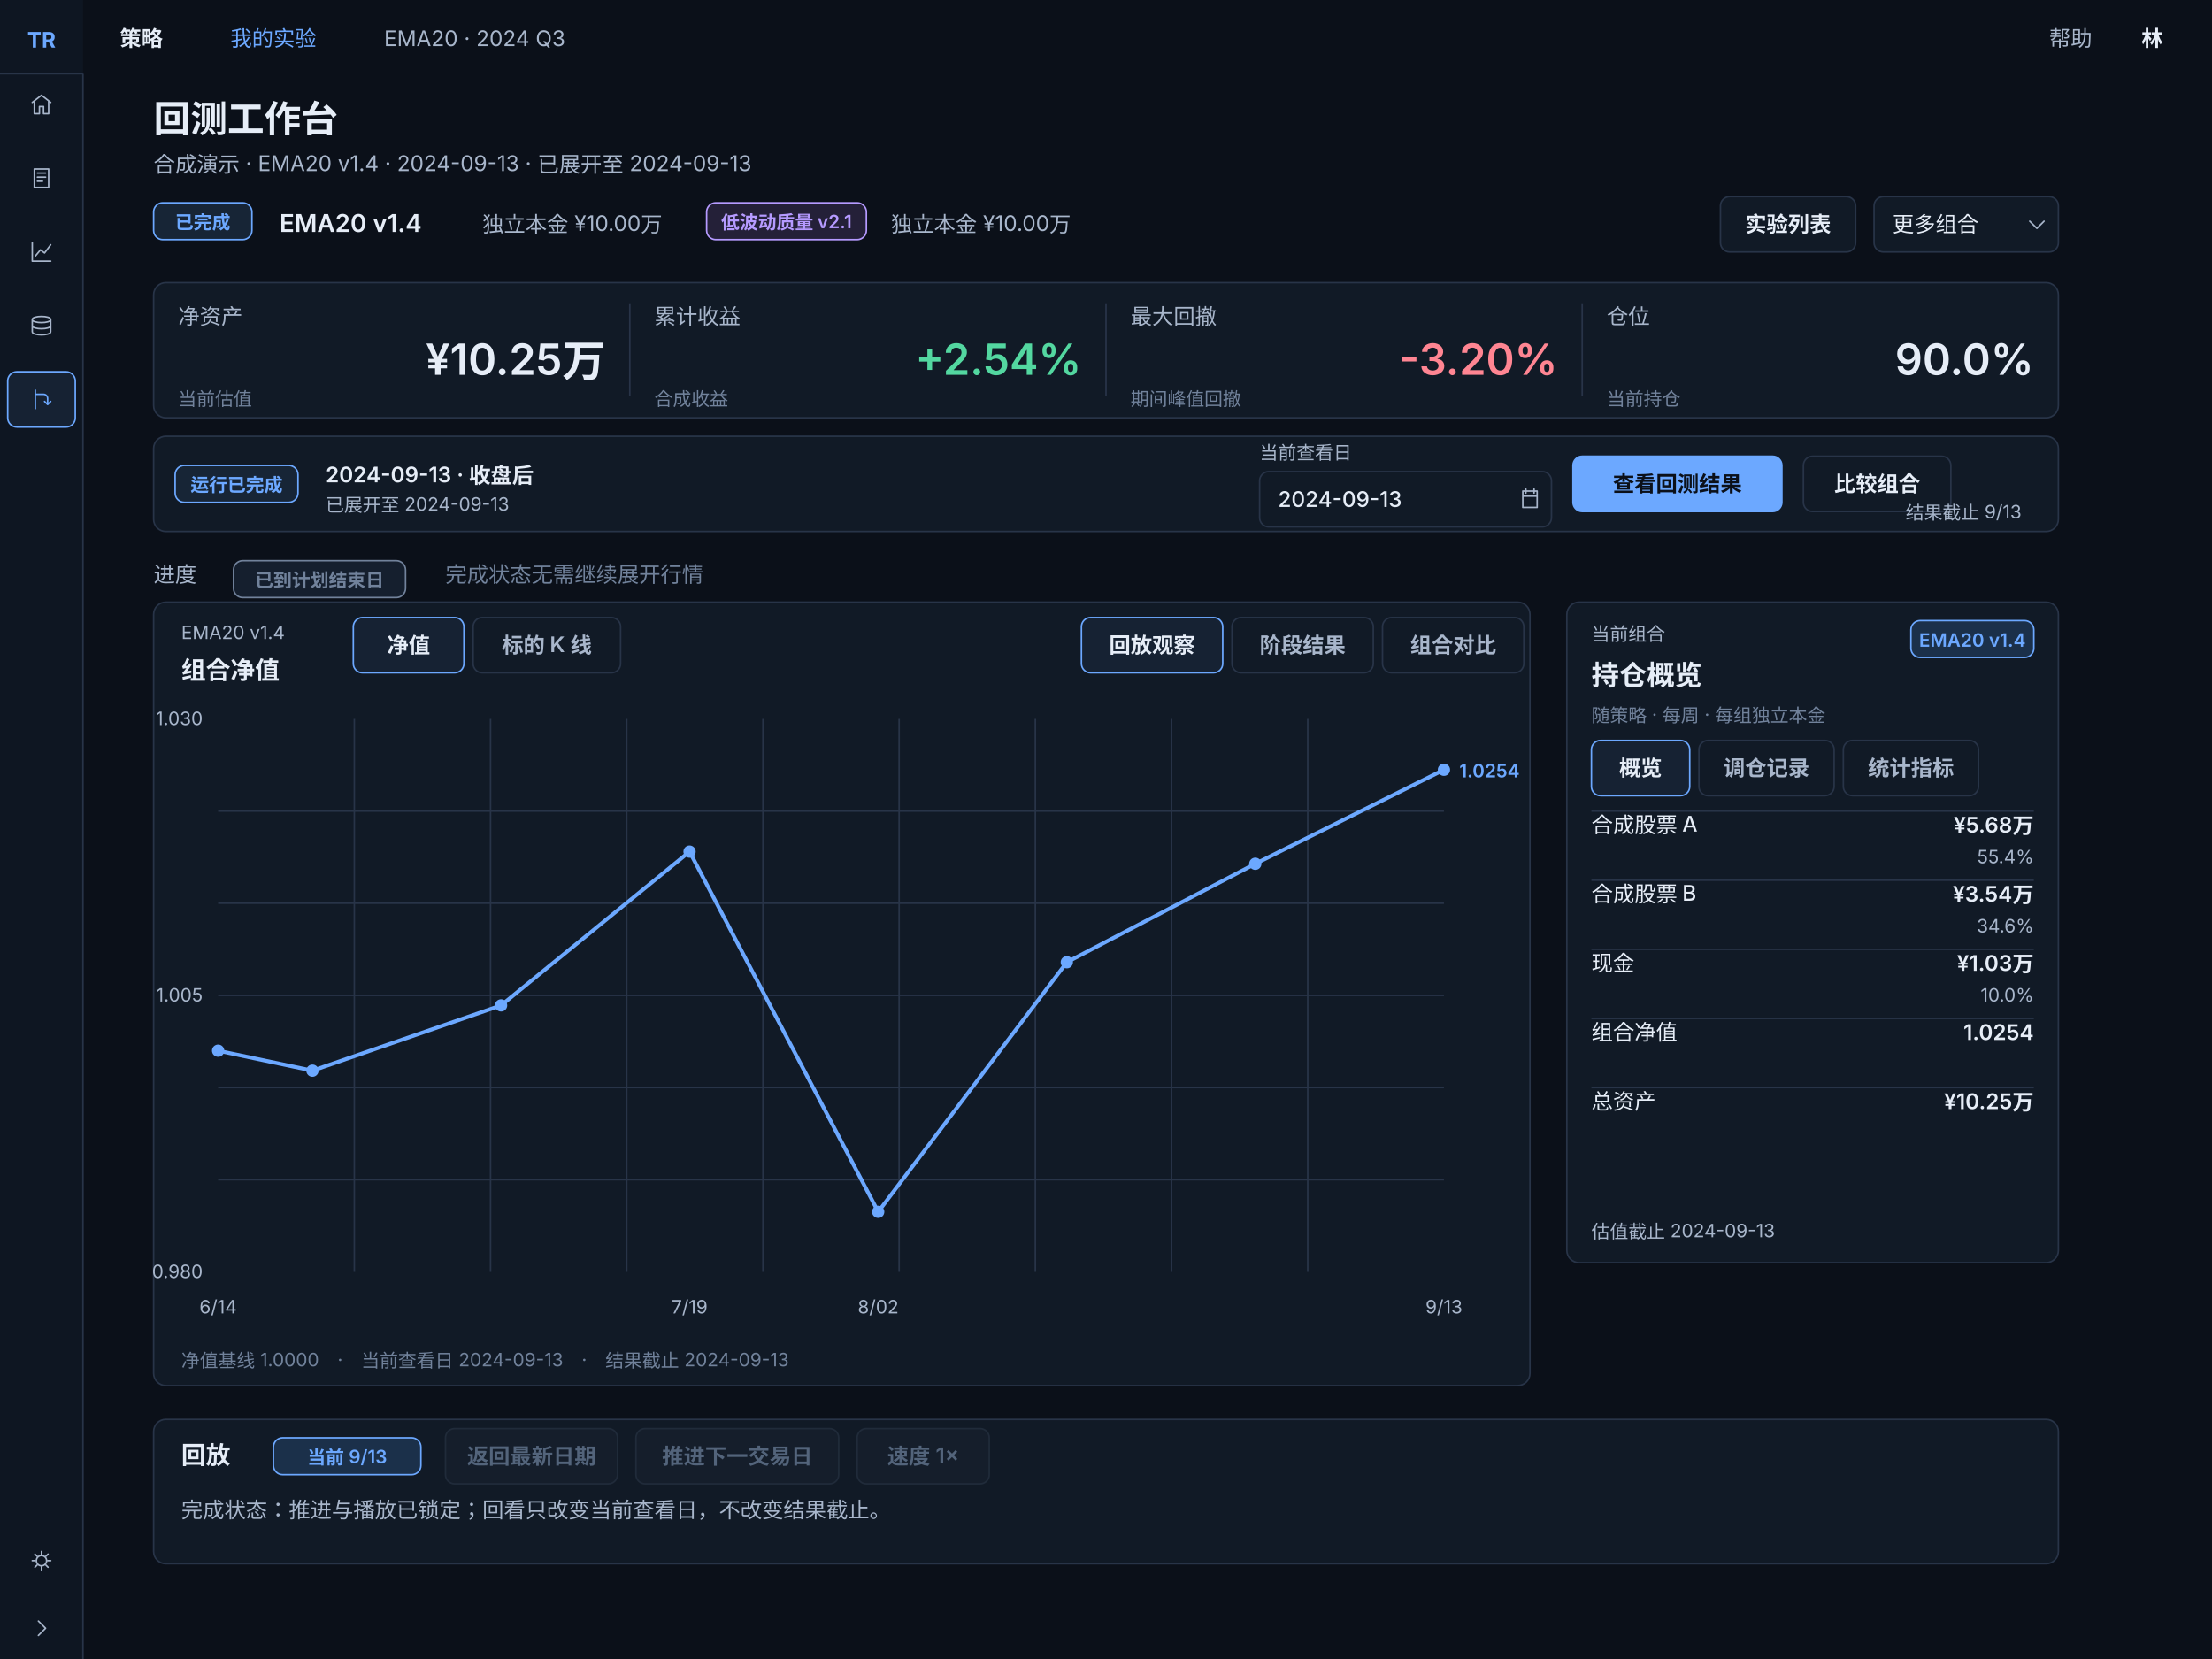
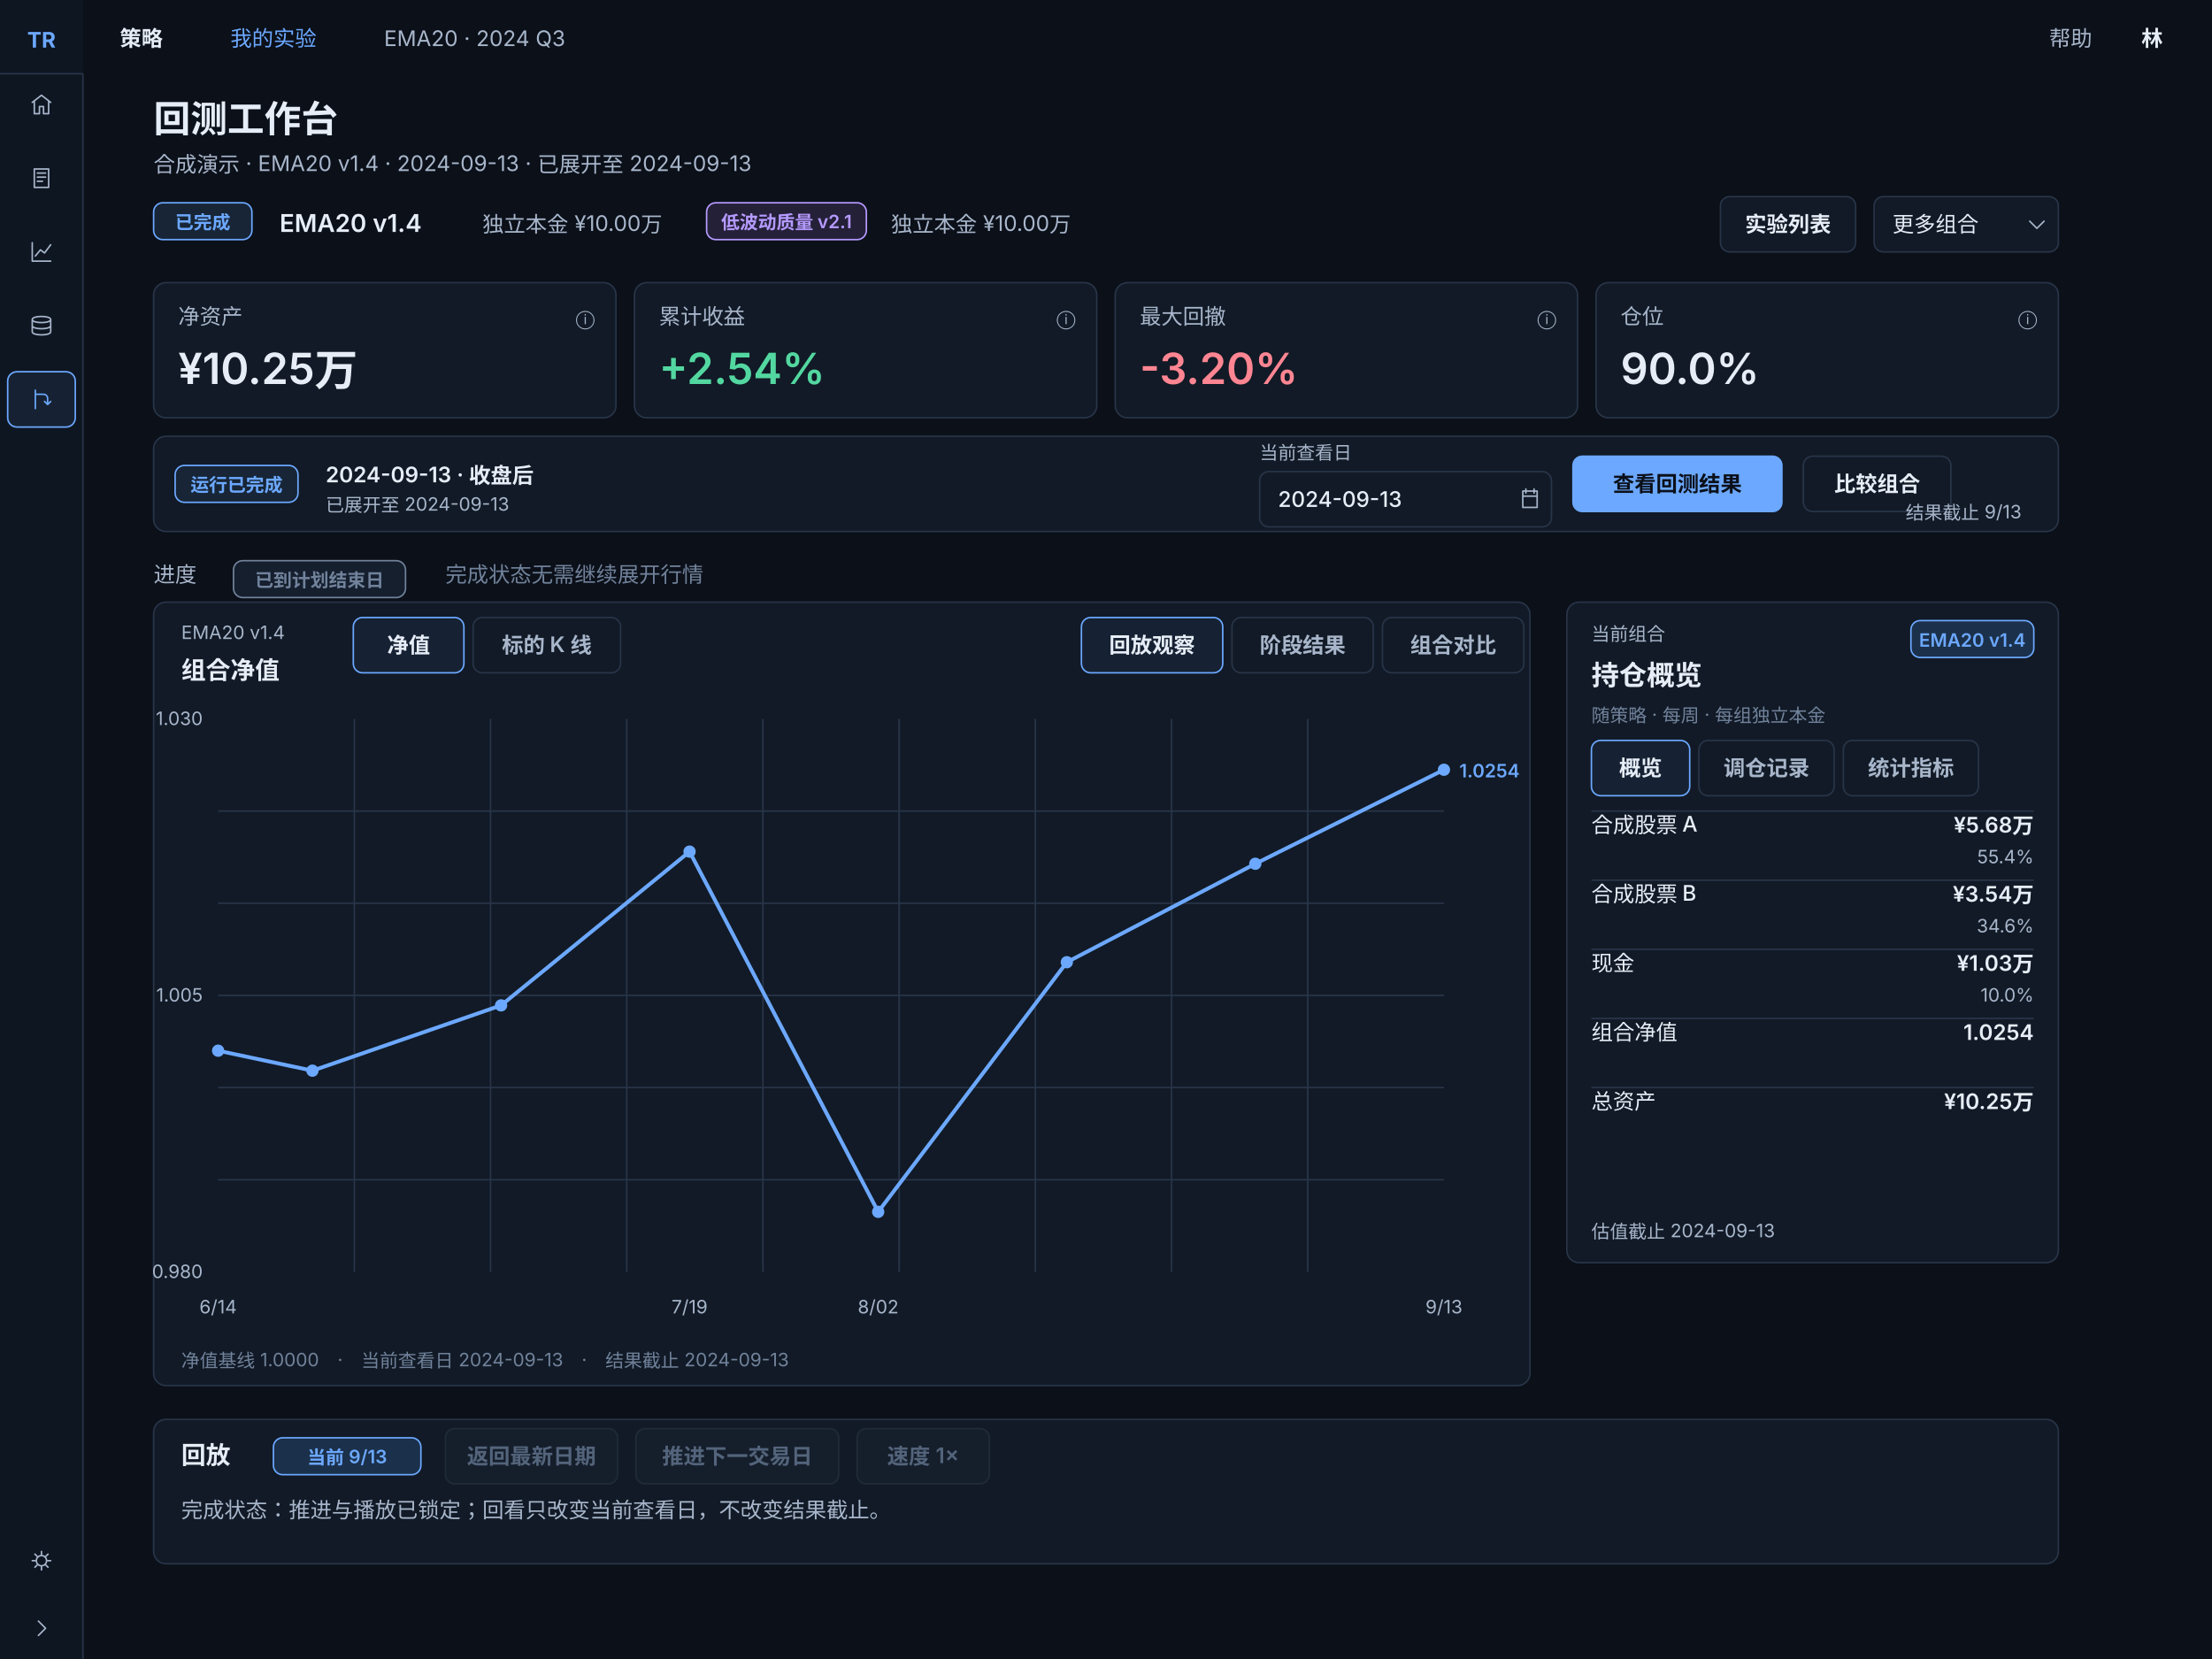
<svg xmlns="http://www.w3.org/2000/svg" width="1440" height="1080" viewBox="0 0 1440 1080">
  <rect width="1440" height="1080" fill="#0B1019" />
  <rect x="0" y="0" width="54" height="1080" rx="0" fill="#0E1622" stroke="none" stroke-width="1" />
  <line x1="54" y1="48" x2="54" y2="1080" stroke="#283448" />
  <line x1="0" y1="48" x2="54" y2="48" stroke="#283448" />
  <text x="27" y="31" text-anchor="middle" style="font-family:-apple-system,BlinkMacSystemFont,'PingFang SC','Microsoft YaHei',sans-serif;font-size:14px;font-weight:700;fill:#6CA8FF">TR</text>
  <svg x="19" y="60" width="16" height="16" viewBox="0 0 24 24" fill="none" color="#A8B6CB" stroke="#A8B6CB" stroke-width="1.5" stroke-linecap="round" stroke-linejoin="round" aria-label="home">
    <path d="M3 10L12 3l9 7M5 9v12h5v-7h4v7h5V9" />
  </svg>
  <svg x="19" y="108" width="16" height="16" viewBox="0 0 24 24" fill="none" color="#A8B6CB" stroke="#A8B6CB" stroke-width="1.5" stroke-linecap="round" stroke-linejoin="round" aria-label="library">
    <path d="M5 3h14v18H5zM8 7h8M8 11h8M8 15h5" />
  </svg>
  <svg x="19" y="156" width="16" height="16" viewBox="0 0 24 24" fill="none" color="#A8B6CB" stroke="#A8B6CB" stroke-width="1.5" stroke-linecap="round" stroke-linejoin="round" aria-label="analytics">
    <path d="M3 3v18h18M6 16l5-6 4 3 6-8" />
  </svg>
  <svg x="19" y="204" width="16" height="16" viewBox="0 0 24 24" fill="none" color="#A8B6CB" stroke="#A8B6CB" stroke-width="1.5" stroke-linecap="round" stroke-linejoin="round" aria-label="data">
    <path d="M3 6c0-4 18-4 18 0v12c0 4-18 4-18 0zM3 6c0 4 18 4 18 0M3 12c0 4 18 4 18 0" />
  </svg>
  <rect x="5" y="242" width="44" height="36" rx="6" fill="#162233" stroke="#6CA8FF" stroke-width="1" />
  <svg x="19" y="252" width="16" height="16" viewBox="0 0 24 24" fill="none" color="#6CA8FF" stroke="#6CA8FF" stroke-width="1.5" stroke-linecap="round" stroke-linejoin="round" aria-label="strategy">
    <path d="M6 3v18M6 7h8a4 4 0 0 1 4 4v6M15 14l3 3 3-3" />
  </svg>
  <svg x="19" y="1008" width="16" height="16" viewBox="0 0 24 24" fill="none" color="#A8B6CB" stroke="#A8B6CB" stroke-width="1.5" stroke-linecap="round" stroke-linejoin="round" aria-label="settings">
    <path d="M12 3v3M12 18v3M3 12h3M18 12h3M5.6 5.6l2.1 2.1M16.3 16.3l2.1 2.1M18.4 5.6l-2.1 2.1M7.7 16.3l-2.1 2.1" />
    <circle cx="12" cy="12" r="5" />
  </svg>
  <svg x="19" y="1052" width="16" height="16" viewBox="0 0 24 24" fill="none" color="#A8B6CB" stroke="#A8B6CB" stroke-width="1.5" stroke-linecap="round" stroke-linejoin="round" aria-label="chevron-right">
    <path d="M9 5l7 7-7 7" />
  </svg>
  <text x="78" y="30" text-anchor="start" style="font-family:-apple-system,BlinkMacSystemFont,'PingFang SC','Microsoft YaHei',sans-serif;font-size:14px;font-weight:600;fill:#E6EDF7;">策略</text>
  <text x="150" y="30" text-anchor="start" style="font-family:-apple-system,BlinkMacSystemFont,'PingFang SC','Microsoft YaHei',sans-serif;font-size:14px;font-weight:500;fill:#6CA8FF;">我的实验</text>
  <text x="250" y="30" text-anchor="start" style="font-family:-apple-system,BlinkMacSystemFont,'PingFang SC','Microsoft YaHei',sans-serif;font-size:14px;font-weight:400;fill:#A8B6CB;">EMA20 · 2024 Q3</text>
  <text x="1362" y="30" text-anchor="end" style="font-family:-apple-system,BlinkMacSystemFont,'PingFang SC','Microsoft YaHei',sans-serif;font-size:14px;font-weight:400;fill:#A8B6CB;">帮助</text>
  <text x="1408" y="30" text-anchor="end" style="font-family:-apple-system,BlinkMacSystemFont,'PingFang SC','Microsoft YaHei',sans-serif;font-size:14px;font-weight:600;fill:#E6EDF7;">林</text>
  <text x="100" y="86" text-anchor="start" style="font-family:-apple-system,BlinkMacSystemFont,'PingFang SC','Microsoft YaHei',sans-serif;font-size:24px;font-weight:600;fill:#E6EDF7;">回测工作台</text>
  <text x="100" y="112" text-anchor="start" style="font-family:-apple-system,BlinkMacSystemFont,'PingFang SC','Microsoft YaHei',sans-serif;font-size:14px;font-weight:400;fill:#A8B6CB;">合成演示 · EMA20 v1.4 · 2024-09-13 · 已展开至 2024-09-13</text>
  <rect x="100" y="126" width="64" height="36" rx="6" fill="none" stroke="none" opacity="0" />
  <rect x="100" y="132" width="64" height="24" rx="6" fill="#172536" stroke="#6CA8FF" stroke-width="1" />
  <text x="132.0" y="149" text-anchor="middle" style="font-family:-apple-system,BlinkMacSystemFont,'PingFang SC','Microsoft YaHei',sans-serif;font-size:12px;font-weight:600;fill:#6CA8FF;">已完成</text>
  <text x="182" y="151" text-anchor="start" style="font-family:-apple-system,BlinkMacSystemFont,'PingFang SC','Microsoft YaHei',sans-serif;font-size:16px;font-weight:600;fill:#E6EDF7;">EMA20 v1.4</text>
  <text x="314" y="151" text-anchor="start" style="font-family:-apple-system,BlinkMacSystemFont,'PingFang SC','Microsoft YaHei',sans-serif;font-size:14px;font-weight:400;fill:#A8B6CB;">独立本金 ¥10.00万</text>
  <rect x="460" y="126" width="104" height="36" rx="6" fill="none" stroke="none" opacity="0" />
  <rect x="460" y="132" width="104" height="24" rx="6" fill="#242038" stroke="#B59AFF" stroke-width="1" />
  <text x="512.0" y="149" text-anchor="middle" style="font-family:-apple-system,BlinkMacSystemFont,'PingFang SC','Microsoft YaHei',sans-serif;font-size:12px;font-weight:600;fill:#B59AFF;">低波动质量 v2.1</text>
  <text x="580" y="151" text-anchor="start" style="font-family:-apple-system,BlinkMacSystemFont,'PingFang SC','Microsoft YaHei',sans-serif;font-size:14px;font-weight:400;fill:#A8B6CB;">独立本金 ¥10.00万</text>
  <rect x="1120" y="128" width="88" height="36" rx="6" fill="#111A26" stroke="#283448" stroke-width="1" />
  <text x="1164.0" y="151" text-anchor="middle" style="font-family:-apple-system,BlinkMacSystemFont,'PingFang SC','Microsoft YaHei',sans-serif;font-size:14px;font-weight:600;fill:#E6EDF7">实验列表</text>
  <rect x="1220" y="128" width="120" height="36" rx="6" fill="#111A26" stroke="#283448" stroke-width="1" />
  <text x="1232" y="151" text-anchor="start" style="font-family:-apple-system,BlinkMacSystemFont,'PingFang SC','Microsoft YaHei',sans-serif;font-size:14px;font-weight:500;fill:#E6EDF7">更多组合</text>
  <svg x="1318" y="138" width="16" height="16" viewBox="0 0 24 24" fill="none" color="#A8B6CB" stroke="#A8B6CB" stroke-width="1.5" stroke-linecap="round" stroke-linejoin="round" aria-label="chevron-down">
    <path d="M5 9l7 7 7-7" />
  </svg>
-   <rect x="100" y="184" width="1240" height="88" rx="8" fill="#111A26" stroke="#283448" stroke-width="1" />
-   <text x="116" y="211" text-anchor="start" style="font-family:-apple-system,BlinkMacSystemFont,'PingFang SC','Microsoft YaHei',sans-serif;font-size:14px;font-weight:400;fill:#A8B6CB;">净资产</text>
-   <text x="394" y="244" text-anchor="end" style="font-family:-apple-system,BlinkMacSystemFont,'PingFang SC','Microsoft YaHei',sans-serif;font-size:28px;font-weight:600;fill:#E6EDF7;font-variant-numeric:tabular-nums">¥10.25万</text>
-   <text x="116" y="264" text-anchor="start" style="font-family:-apple-system,BlinkMacSystemFont,'PingFang SC','Microsoft YaHei',sans-serif;font-size:12px;font-weight:400;fill:#71829B;">当前估值</text>
-   <line x1="410" y1="198" x2="410" y2="258" stroke="#283448" stroke-width="1" />
-   <text x="426" y="211" text-anchor="start" style="font-family:-apple-system,BlinkMacSystemFont,'PingFang SC','Microsoft YaHei',sans-serif;font-size:14px;font-weight:400;fill:#A8B6CB;">累计收益</text>
-   <text x="704" y="244" text-anchor="end" style="font-family:-apple-system,BlinkMacSystemFont,'PingFang SC','Microsoft YaHei',sans-serif;font-size:28px;font-weight:600;fill:#53D7A0;font-variant-numeric:tabular-nums">+2.54%</text>
-   <text x="426" y="264" text-anchor="start" style="font-family:-apple-system,BlinkMacSystemFont,'PingFang SC','Microsoft YaHei',sans-serif;font-size:12px;font-weight:400;fill:#71829B;">合成收益</text>
-   <line x1="720" y1="198" x2="720" y2="258" stroke="#283448" stroke-width="1" />
-   <text x="736" y="211" text-anchor="start" style="font-family:-apple-system,BlinkMacSystemFont,'PingFang SC','Microsoft YaHei',sans-serif;font-size:14px;font-weight:400;fill:#A8B6CB;">最大回撤</text>
-   <text x="1014" y="244" text-anchor="end" style="font-family:-apple-system,BlinkMacSystemFont,'PingFang SC','Microsoft YaHei',sans-serif;font-size:28px;font-weight:600;fill:#FF8592;font-variant-numeric:tabular-nums">-3.20%</text>
-   <text x="736" y="264" text-anchor="start" style="font-family:-apple-system,BlinkMacSystemFont,'PingFang SC','Microsoft YaHei',sans-serif;font-size:12px;font-weight:400;fill:#71829B;">期间峰值回撤</text>
-   <line x1="1030" y1="198" x2="1030" y2="258" stroke="#283448" stroke-width="1" />
-   <text x="1046" y="211" text-anchor="start" style="font-family:-apple-system,BlinkMacSystemFont,'PingFang SC','Microsoft YaHei',sans-serif;font-size:14px;font-weight:400;fill:#A8B6CB;">仓位</text>
-   <text x="1324" y="244" text-anchor="end" style="font-family:-apple-system,BlinkMacSystemFont,'PingFang SC','Microsoft YaHei',sans-serif;font-size:28px;font-weight:600;fill:#E6EDF7;font-variant-numeric:tabular-nums">90.0%</text>
-   <text x="1046" y="264" text-anchor="start" style="font-family:-apple-system,BlinkMacSystemFont,'PingFang SC','Microsoft YaHei',sans-serif;font-size:12px;font-weight:400;fill:#71829B;">当前持仓</text>
+   <rect x="100.0" y="184" width="301.0" height="88" rx="8" fill="#111A26" stroke="#283448" stroke-width="1" />
+   <text x="116.0" y="211" text-anchor="start" style="font-family:-apple-system,BlinkMacSystemFont,'PingFang SC','Microsoft YaHei',sans-serif;font-size:14px;font-weight:400;fill:#A8B6CB;">净资产</text>
+   <text x="116.0" y="250" text-anchor="start" style="font-family:-apple-system,BlinkMacSystemFont,'PingFang SC','Microsoft YaHei',sans-serif;font-size:28px;font-weight:600;fill:#E6EDF7;font-variant-numeric:tabular-nums">¥10.25万</text>
+   <text x="381.0" y="211" text-anchor="middle" style="font-family:-apple-system,BlinkMacSystemFont,'PingFang SC','Microsoft YaHei',sans-serif;font-size:12px;font-weight:400;fill:#A8B6CB;">ⓘ</text>
+   <rect x="413.0" y="184" width="301.0" height="88" rx="8" fill="#111A26" stroke="#283448" stroke-width="1" />
+   <text x="429.0" y="211" text-anchor="start" style="font-family:-apple-system,BlinkMacSystemFont,'PingFang SC','Microsoft YaHei',sans-serif;font-size:14px;font-weight:400;fill:#A8B6CB;">累计收益</text>
+   <text x="429.0" y="250" text-anchor="start" style="font-family:-apple-system,BlinkMacSystemFont,'PingFang SC','Microsoft YaHei',sans-serif;font-size:28px;font-weight:600;fill:#53D7A0;font-variant-numeric:tabular-nums">+2.54%</text>
+   <text x="694.0" y="211" text-anchor="middle" style="font-family:-apple-system,BlinkMacSystemFont,'PingFang SC','Microsoft YaHei',sans-serif;font-size:12px;font-weight:400;fill:#A8B6CB;">ⓘ</text>
+   <rect x="726.0" y="184" width="301.0" height="88" rx="8" fill="#111A26" stroke="#283448" stroke-width="1" />
+   <text x="742.0" y="211" text-anchor="start" style="font-family:-apple-system,BlinkMacSystemFont,'PingFang SC','Microsoft YaHei',sans-serif;font-size:14px;font-weight:400;fill:#A8B6CB;">最大回撤</text>
+   <text x="742.0" y="250" text-anchor="start" style="font-family:-apple-system,BlinkMacSystemFont,'PingFang SC','Microsoft YaHei',sans-serif;font-size:28px;font-weight:600;fill:#FF8592;font-variant-numeric:tabular-nums">-3.20%</text>
+   <text x="1007.0" y="211" text-anchor="middle" style="font-family:-apple-system,BlinkMacSystemFont,'PingFang SC','Microsoft YaHei',sans-serif;font-size:12px;font-weight:400;fill:#A8B6CB;">ⓘ</text>
+   <rect x="1039.0" y="184" width="301.0" height="88" rx="8" fill="#111A26" stroke="#283448" stroke-width="1" />
+   <text x="1055.0" y="211" text-anchor="start" style="font-family:-apple-system,BlinkMacSystemFont,'PingFang SC','Microsoft YaHei',sans-serif;font-size:14px;font-weight:400;fill:#A8B6CB;">仓位</text>
+   <text x="1055.0" y="250" text-anchor="start" style="font-family:-apple-system,BlinkMacSystemFont,'PingFang SC','Microsoft YaHei',sans-serif;font-size:28px;font-weight:600;fill:#E6EDF7;font-variant-numeric:tabular-nums">90.0%</text>
+   <text x="1320.0" y="211" text-anchor="middle" style="font-family:-apple-system,BlinkMacSystemFont,'PingFang SC','Microsoft YaHei',sans-serif;font-size:12px;font-weight:400;fill:#A8B6CB;">ⓘ</text>
  <rect x="100" y="284" width="1240" height="62" rx="8" fill="#111A26" stroke="#283448" stroke-width="1" />
  <rect x="114" y="297" width="80" height="36" rx="6" fill="none" stroke="none" opacity="0" />
  <rect x="114" y="303" width="80" height="24" rx="6" fill="#172536" stroke="#6CA8FF" stroke-width="1" />
  <text x="154.0" y="320" text-anchor="middle" style="font-family:-apple-system,BlinkMacSystemFont,'PingFang SC','Microsoft YaHei',sans-serif;font-size:12px;font-weight:600;fill:#6CA8FF;">运行已完成</text>
  <text x="212" y="314" text-anchor="start" style="font-family:-apple-system,BlinkMacSystemFont,'PingFang SC','Microsoft YaHei',sans-serif;font-size:14px;font-weight:600;fill:#E6EDF7;">2024-09-13 · 收盘后</text>
  <text x="212" y="333" text-anchor="start" style="font-family:-apple-system,BlinkMacSystemFont,'PingFang SC','Microsoft YaHei',sans-serif;font-size:12px;font-weight:400;fill:#A8B6CB;">已展开至 2024-09-13</text>
  <text x="820" y="299" text-anchor="start" style="font-family:-apple-system,BlinkMacSystemFont,'PingFang SC','Microsoft YaHei',sans-serif;font-size:12px;font-weight:400;fill:#A8B6CB;">当前查看日</text>
  <rect x="820" y="307" width="190" height="36" rx="6" fill="#111A26" stroke="#283448" stroke-width="1" />
  <text x="832" y="330" text-anchor="start" style="font-family:-apple-system,BlinkMacSystemFont,'PingFang SC','Microsoft YaHei',sans-serif;font-size:14px;font-weight:500;fill:#E6EDF7">2024-09-13</text>
  <svg x="988" y="317" width="16" height="16" viewBox="0 0 24 24" fill="none" color="#A8B6CB" stroke="#A8B6CB" stroke-width="1.5" stroke-linecap="round" stroke-linejoin="round" aria-label="calendar">
    <path d="M5 4h14v16H5zM8 2v4M16 2v4M5 9h14" />
  </svg>
  <rect x="1024" y="297" width="136" height="36" rx="6" fill="#6CA8FF" stroke="#6CA8FF" stroke-width="1" />
  <text x="1092.0" y="320" text-anchor="middle" style="font-family:-apple-system,BlinkMacSystemFont,'PingFang SC','Microsoft YaHei',sans-serif;font-size:14px;font-weight:600;fill:#0B1019">查看回测结果</text>
  <rect x="1174" y="297" width="96" height="36" rx="6" fill="#111A26" stroke="#283448" stroke-width="1" />
  <text x="1222.0" y="320" text-anchor="middle" style="font-family:-apple-system,BlinkMacSystemFont,'PingFang SC','Microsoft YaHei',sans-serif;font-size:14px;font-weight:600;fill:#E6EDF7">比较组合</text>
  <text x="1316" y="338" text-anchor="end" style="font-family:-apple-system,BlinkMacSystemFont,'PingFang SC','Microsoft YaHei',sans-serif;font-size:12px;font-weight:400;fill:#A8B6CB;">结果截止 9/13</text>
  <text x="100" y="379" text-anchor="start" style="font-family:-apple-system,BlinkMacSystemFont,'PingFang SC','Microsoft YaHei',sans-serif;font-size:14px;font-weight:500;fill:#A8B6CB;">进度</text>
  <rect x="152" y="359" width="112" height="36" rx="6" fill="none" stroke="none" opacity="0" />
  <rect x="152" y="365" width="112" height="24" rx="6" fill="#151F2E" stroke="#71829B" stroke-width="1" />
  <text x="208.0" y="382" text-anchor="middle" style="font-family:-apple-system,BlinkMacSystemFont,'PingFang SC','Microsoft YaHei',sans-serif;font-size:12px;font-weight:600;fill:#71829B;">已到计划结束日</text>
  <text x="290" y="379" text-anchor="start" style="font-family:-apple-system,BlinkMacSystemFont,'PingFang SC','Microsoft YaHei',sans-serif;font-size:14px;font-weight:400;fill:#71829B;">完成状态无需继续展开行情</text>
  <rect x="100" y="392" width="896" height="510" rx="8" fill="#111A26" stroke="#283448" stroke-width="1" />
  <text x="118" y="416" text-anchor="start" style="font-family:-apple-system,BlinkMacSystemFont,'PingFang SC','Microsoft YaHei',sans-serif;font-size:12px;font-weight:400;fill:#A8B6CB;">EMA20 v1.4</text>
  <text x="118" y="442" text-anchor="start" style="font-family:-apple-system,BlinkMacSystemFont,'PingFang SC','Microsoft YaHei',sans-serif;font-size:16px;font-weight:600;fill:#E6EDF7;">组合净值</text>
  <rect x="230" y="402" width="72" height="36" rx="6" fill="#162233" stroke="#6CA8FF" stroke-width="1" />
  <text x="266.0" y="425" text-anchor="middle" style="font-family:-apple-system,BlinkMacSystemFont,'PingFang SC','Microsoft YaHei',sans-serif;font-size:14px;font-weight:600;fill:#E6EDF7">净值</text>
  <rect x="308" y="402" width="96" height="36" rx="6" fill="#111A26" stroke="#283448" stroke-width="1" />
  <text x="356.0" y="425" text-anchor="middle" style="font-family:-apple-system,BlinkMacSystemFont,'PingFang SC','Microsoft YaHei',sans-serif;font-size:14px;font-weight:600;fill:#A8B6CB">标的 K 线</text>
  <rect x="704" y="402" width="92" height="36" rx="6" fill="#162233" stroke="#6CA8FF" stroke-width="1" />
  <text x="750.0" y="425" text-anchor="middle" style="font-family:-apple-system,BlinkMacSystemFont,'PingFang SC','Microsoft YaHei',sans-serif;font-size:14px;font-weight:600;fill:#E6EDF7">回放观察</text>
  <rect x="802" y="402" width="92" height="36" rx="6" fill="#111A26" stroke="#283448" stroke-width="1" />
  <text x="848.0" y="425" text-anchor="middle" style="font-family:-apple-system,BlinkMacSystemFont,'PingFang SC','Microsoft YaHei',sans-serif;font-size:14px;font-weight:600;fill:#A8B6CB">阶段结果</text>
  <rect x="900" y="402" width="92" height="36" rx="6" fill="#111A26" stroke="#283448" stroke-width="1" />
  <text x="946.0" y="425" text-anchor="middle" style="font-family:-apple-system,BlinkMacSystemFont,'PingFang SC','Microsoft YaHei',sans-serif;font-size:14px;font-weight:600;fill:#A8B6CB">组合对比</text>
  <line x1="142" y1="528.0" x2="940" y2="528.0" stroke="#283448" stroke-width="1" />
  <line x1="142" y1="588.0" x2="940" y2="588.0" stroke="#283448" stroke-width="1" />
  <line x1="142" y1="648.0" x2="940" y2="648.0" stroke="#283448" stroke-width="1" />
  <line x1="142" y1="708.0" x2="940" y2="708.0" stroke="#283448" stroke-width="1" />
  <line x1="142" y1="768.0" x2="940" y2="768.0" stroke="#283448" stroke-width="1" />
  <line x1="230.667" y1="468" x2="230.667" y2="828" stroke="#283448" stroke-width="1" />
  <line x1="319.333" y1="468" x2="319.333" y2="828" stroke="#283448" stroke-width="1" />
  <line x1="408.0" y1="468" x2="408.0" y2="828" stroke="#283448" stroke-width="1" />
  <line x1="496.667" y1="468" x2="496.667" y2="828" stroke="#283448" stroke-width="1" />
  <line x1="585.333" y1="468" x2="585.333" y2="828" stroke="#283448" stroke-width="1" />
  <line x1="674.0" y1="468" x2="674.0" y2="828" stroke="#283448" stroke-width="1" />
  <line x1="762.667" y1="468" x2="762.667" y2="828" stroke="#283448" stroke-width="1" />
  <line x1="851.333" y1="468" x2="851.333" y2="828" stroke="#283448" stroke-width="1" />
  <path d="M 142.0,684.0 L 203.4,697.0 L 326.2,654.5 L 448.9,554.4 L 571.7,788.9 L 694.5,626.4 L 817.2,562.3 L 940.0,501.1" stroke="#6CA8FF" stroke-width="2.5" fill="none" stroke-linecap="round" stroke-linejoin="round" />
  <circle cx="142.0" cy="684.0" r="4" fill="#6CA8FF" />
  <circle cx="203.4" cy="697.0" r="4" fill="#6CA8FF" />
  <circle cx="326.2" cy="654.5" r="4" fill="#6CA8FF" />
  <circle cx="448.9" cy="554.4" r="4" fill="#6CA8FF" />
  <circle cx="571.7" cy="788.9" r="4" fill="#6CA8FF" />
  <circle cx="694.5" cy="626.4" r="4" fill="#6CA8FF" />
  <circle cx="817.2" cy="562.3" r="4" fill="#6CA8FF" />
  <circle cx="940.0" cy="501.1" r="4" fill="#6CA8FF" />
  <text x="132" y="832" text-anchor="end" style="font-family:-apple-system,BlinkMacSystemFont,'PingFang SC','Microsoft YaHei',sans-serif;font-size:12px;font-weight:400;fill:#A8B6CB;font-variant-numeric:tabular-nums">0.980</text>
  <text x="132" y="652.0" text-anchor="end" style="font-family:-apple-system,BlinkMacSystemFont,'PingFang SC','Microsoft YaHei',sans-serif;font-size:12px;font-weight:400;fill:#A8B6CB;font-variant-numeric:tabular-nums">1.005</text>
  <text x="132" y="472" text-anchor="end" style="font-family:-apple-system,BlinkMacSystemFont,'PingFang SC','Microsoft YaHei',sans-serif;font-size:12px;font-weight:400;fill:#A8B6CB;font-variant-numeric:tabular-nums">1.030</text>
  <text x="950.0" y="506.06" text-anchor="start" style="font-family:-apple-system,BlinkMacSystemFont,'PingFang SC','Microsoft YaHei',sans-serif;font-size:12px;font-weight:600;fill:#6CA8FF;font-variant-numeric:tabular-nums">1.0254</text>
  <text x="142.0" y="855" text-anchor="middle" style="font-family:-apple-system,BlinkMacSystemFont,'PingFang SC','Microsoft YaHei',sans-serif;font-size:12px;font-weight:400;fill:#A8B6CB;">6/14</text>
  <text x="448.923" y="855" text-anchor="middle" style="font-family:-apple-system,BlinkMacSystemFont,'PingFang SC','Microsoft YaHei',sans-serif;font-size:12px;font-weight:400;fill:#A8B6CB;">7/19</text>
  <text x="571.692" y="855" text-anchor="middle" style="font-family:-apple-system,BlinkMacSystemFont,'PingFang SC','Microsoft YaHei',sans-serif;font-size:12px;font-weight:400;fill:#A8B6CB;">8/02</text>
  <text x="940.0" y="855" text-anchor="middle" style="font-family:-apple-system,BlinkMacSystemFont,'PingFang SC','Microsoft YaHei',sans-serif;font-size:12px;font-weight:400;fill:#A8B6CB;">9/13</text>
  <text x="118" y="890" text-anchor="start" style="font-family:-apple-system,BlinkMacSystemFont,'PingFang SC','Microsoft YaHei',sans-serif;font-size:12px;font-weight:400;fill:#71829B;">净值基线 1.0000　·　当前查看日 2024-09-13　·　结果截止 2024-09-13</text>
  <rect x="1020" y="392" width="320" height="430" rx="8" fill="#111A26" stroke="#283448" stroke-width="1" />
  <text x="1036" y="417" text-anchor="start" style="font-family:-apple-system,BlinkMacSystemFont,'PingFang SC','Microsoft YaHei',sans-serif;font-size:12px;font-weight:400;fill:#A8B6CB;">当前组合</text>
  <rect x="1244" y="398" width="80" height="36" rx="6" fill="none" stroke="none" opacity="0" />
  <rect x="1244" y="404" width="80" height="24" rx="6" fill="#1B304A" stroke="#6CA8FF" stroke-width="1" />
  <text x="1284.0" y="421" text-anchor="middle" style="font-family:-apple-system,BlinkMacSystemFont,'PingFang SC','Microsoft YaHei',sans-serif;font-size:12px;font-weight:600;fill:#6CA8FF;">EMA20 v1.4</text>
  <text x="1036" y="446" text-anchor="start" style="font-family:-apple-system,BlinkMacSystemFont,'PingFang SC','Microsoft YaHei',sans-serif;font-size:18px;font-weight:600;fill:#E6EDF7;">持仓概览</text>
  <text x="1036" y="470" text-anchor="start" style="font-family:-apple-system,BlinkMacSystemFont,'PingFang SC','Microsoft YaHei',sans-serif;font-size:12px;font-weight:400;fill:#71829B;">随策略 · 每周 · 每组独立本金</text>
  <rect x="1036" y="482" width="64" height="36" rx="6" fill="#162233" stroke="#6CA8FF" stroke-width="1" />
  <text x="1068.0" y="505" text-anchor="middle" style="font-family:-apple-system,BlinkMacSystemFont,'PingFang SC','Microsoft YaHei',sans-serif;font-size:14px;font-weight:600;fill:#E6EDF7">概览</text>
  <rect x="1106" y="482" width="88" height="36" rx="6" fill="#111A26" stroke="#283448" stroke-width="1" />
  <text x="1150.0" y="505" text-anchor="middle" style="font-family:-apple-system,BlinkMacSystemFont,'PingFang SC','Microsoft YaHei',sans-serif;font-size:14px;font-weight:600;fill:#A8B6CB">调仓记录</text>
  <rect x="1200" y="482" width="88" height="36" rx="6" fill="#111A26" stroke="#283448" stroke-width="1" />
  <text x="1244.0" y="505" text-anchor="middle" style="font-family:-apple-system,BlinkMacSystemFont,'PingFang SC','Microsoft YaHei',sans-serif;font-size:14px;font-weight:600;fill:#A8B6CB">统计指标</text>
  <line x1="1036" y1="528" x2="1324" y2="528" stroke="#283448" stroke-width="1" />
  <text x="1036" y="542" text-anchor="start" style="font-family:-apple-system,BlinkMacSystemFont,'PingFang SC','Microsoft YaHei',sans-serif;font-size:14px;font-weight:500;fill:#E6EDF7;">合成股票 A</text>
  <text x="1324" y="542" text-anchor="end" style="font-family:-apple-system,BlinkMacSystemFont,'PingFang SC','Microsoft YaHei',sans-serif;font-size:14px;font-weight:600;fill:#E6EDF7;font-variant-numeric:tabular-nums">¥5.68万</text>
  <text x="1324" y="562" text-anchor="end" style="font-family:-apple-system,BlinkMacSystemFont,'PingFang SC','Microsoft YaHei',sans-serif;font-size:12px;font-weight:400;fill:#A8B6CB;font-variant-numeric:tabular-nums">55.4%</text>
  <line x1="1036" y1="573" x2="1324" y2="573" stroke="#283448" stroke-width="1" />
  <text x="1036" y="587" text-anchor="start" style="font-family:-apple-system,BlinkMacSystemFont,'PingFang SC','Microsoft YaHei',sans-serif;font-size:14px;font-weight:500;fill:#E6EDF7;">合成股票 B</text>
  <text x="1324" y="587" text-anchor="end" style="font-family:-apple-system,BlinkMacSystemFont,'PingFang SC','Microsoft YaHei',sans-serif;font-size:14px;font-weight:600;fill:#E6EDF7;font-variant-numeric:tabular-nums">¥3.54万</text>
  <text x="1324" y="607" text-anchor="end" style="font-family:-apple-system,BlinkMacSystemFont,'PingFang SC','Microsoft YaHei',sans-serif;font-size:12px;font-weight:400;fill:#A8B6CB;font-variant-numeric:tabular-nums">34.6%</text>
  <line x1="1036" y1="618" x2="1324" y2="618" stroke="#283448" stroke-width="1" />
  <text x="1036" y="632" text-anchor="start" style="font-family:-apple-system,BlinkMacSystemFont,'PingFang SC','Microsoft YaHei',sans-serif;font-size:14px;font-weight:500;fill:#E6EDF7;">现金</text>
  <text x="1324" y="632" text-anchor="end" style="font-family:-apple-system,BlinkMacSystemFont,'PingFang SC','Microsoft YaHei',sans-serif;font-size:14px;font-weight:600;fill:#E6EDF7;font-variant-numeric:tabular-nums">¥1.03万</text>
  <text x="1324" y="652" text-anchor="end" style="font-family:-apple-system,BlinkMacSystemFont,'PingFang SC','Microsoft YaHei',sans-serif;font-size:12px;font-weight:400;fill:#A8B6CB;font-variant-numeric:tabular-nums">10.0%</text>
  <line x1="1036" y1="663" x2="1324" y2="663" stroke="#283448" stroke-width="1" />
  <text x="1036" y="677" text-anchor="start" style="font-family:-apple-system,BlinkMacSystemFont,'PingFang SC','Microsoft YaHei',sans-serif;font-size:14px;font-weight:500;fill:#E6EDF7;">组合净值</text>
  <text x="1324" y="677" text-anchor="end" style="font-family:-apple-system,BlinkMacSystemFont,'PingFang SC','Microsoft YaHei',sans-serif;font-size:14px;font-weight:600;fill:#E6EDF7;font-variant-numeric:tabular-nums">1.0254</text>
  <line x1="1036" y1="708" x2="1324" y2="708" stroke="#283448" stroke-width="1" />
  <text x="1036" y="722" text-anchor="start" style="font-family:-apple-system,BlinkMacSystemFont,'PingFang SC','Microsoft YaHei',sans-serif;font-size:14px;font-weight:500;fill:#E6EDF7;">总资产</text>
  <text x="1324" y="722" text-anchor="end" style="font-family:-apple-system,BlinkMacSystemFont,'PingFang SC','Microsoft YaHei',sans-serif;font-size:14px;font-weight:600;fill:#E6EDF7;font-variant-numeric:tabular-nums">¥10.25万</text>
  <text x="1036" y="806" text-anchor="start" style="font-family:-apple-system,BlinkMacSystemFont,'PingFang SC','Microsoft YaHei',sans-serif;font-size:12px;font-weight:400;fill:#A8B6CB;">估值截止 2024-09-13</text>
  <rect x="100" y="924" width="1240" height="94" rx="8" fill="#111A26" stroke="#283448" stroke-width="1" />
  <text x="118" y="953" text-anchor="start" style="font-family:-apple-system,BlinkMacSystemFont,'PingFang SC','Microsoft YaHei',sans-serif;font-size:16px;font-weight:600;fill:#E6EDF7;">回放</text>
  <rect x="178" y="930" width="96" height="36" rx="6" fill="none" stroke="none" opacity="0" />
  <rect x="178" y="936" width="96" height="24" rx="6" fill="#1B304A" stroke="#6CA8FF" stroke-width="1" />
  <text x="226.0" y="953" text-anchor="middle" style="font-family:-apple-system,BlinkMacSystemFont,'PingFang SC','Microsoft YaHei',sans-serif;font-size:12px;font-weight:600;fill:#6CA8FF;">当前 9/13</text>
  <rect x="290" y="930" width="112" height="36" rx="6" fill="#151E2B" stroke="#202B3A" stroke-width="1" />
  <text x="346.0" y="953" text-anchor="middle" style="font-family:-apple-system,BlinkMacSystemFont,'PingFang SC','Microsoft YaHei',sans-serif;font-size:14px;font-weight:600;fill:#53647B">返回最新日期</text>
  <rect x="414" y="930" width="132" height="36" rx="6" fill="#151E2B" stroke="#202B3A" stroke-width="1" />
  <text x="480.0" y="953" text-anchor="middle" style="font-family:-apple-system,BlinkMacSystemFont,'PingFang SC','Microsoft YaHei',sans-serif;font-size:14px;font-weight:600;fill:#53647B">推进下一交易日</text>
  <rect x="558" y="930" width="86" height="36" rx="6" fill="#151E2B" stroke="#202B3A" stroke-width="1" />
  <text x="601.0" y="953" text-anchor="middle" style="font-family:-apple-system,BlinkMacSystemFont,'PingFang SC','Microsoft YaHei',sans-serif;font-size:14px;font-weight:600;fill:#53647B">速度 1×</text>
  <text x="118" y="988" text-anchor="start" style="font-family:-apple-system,BlinkMacSystemFont,'PingFang SC','Microsoft YaHei',sans-serif;font-size:14px;font-weight:400;fill:#A8B6CB;">完成状态：推进与播放已锁定；回看只改变当前查看日，不改变结果截止。</text>
</svg>
